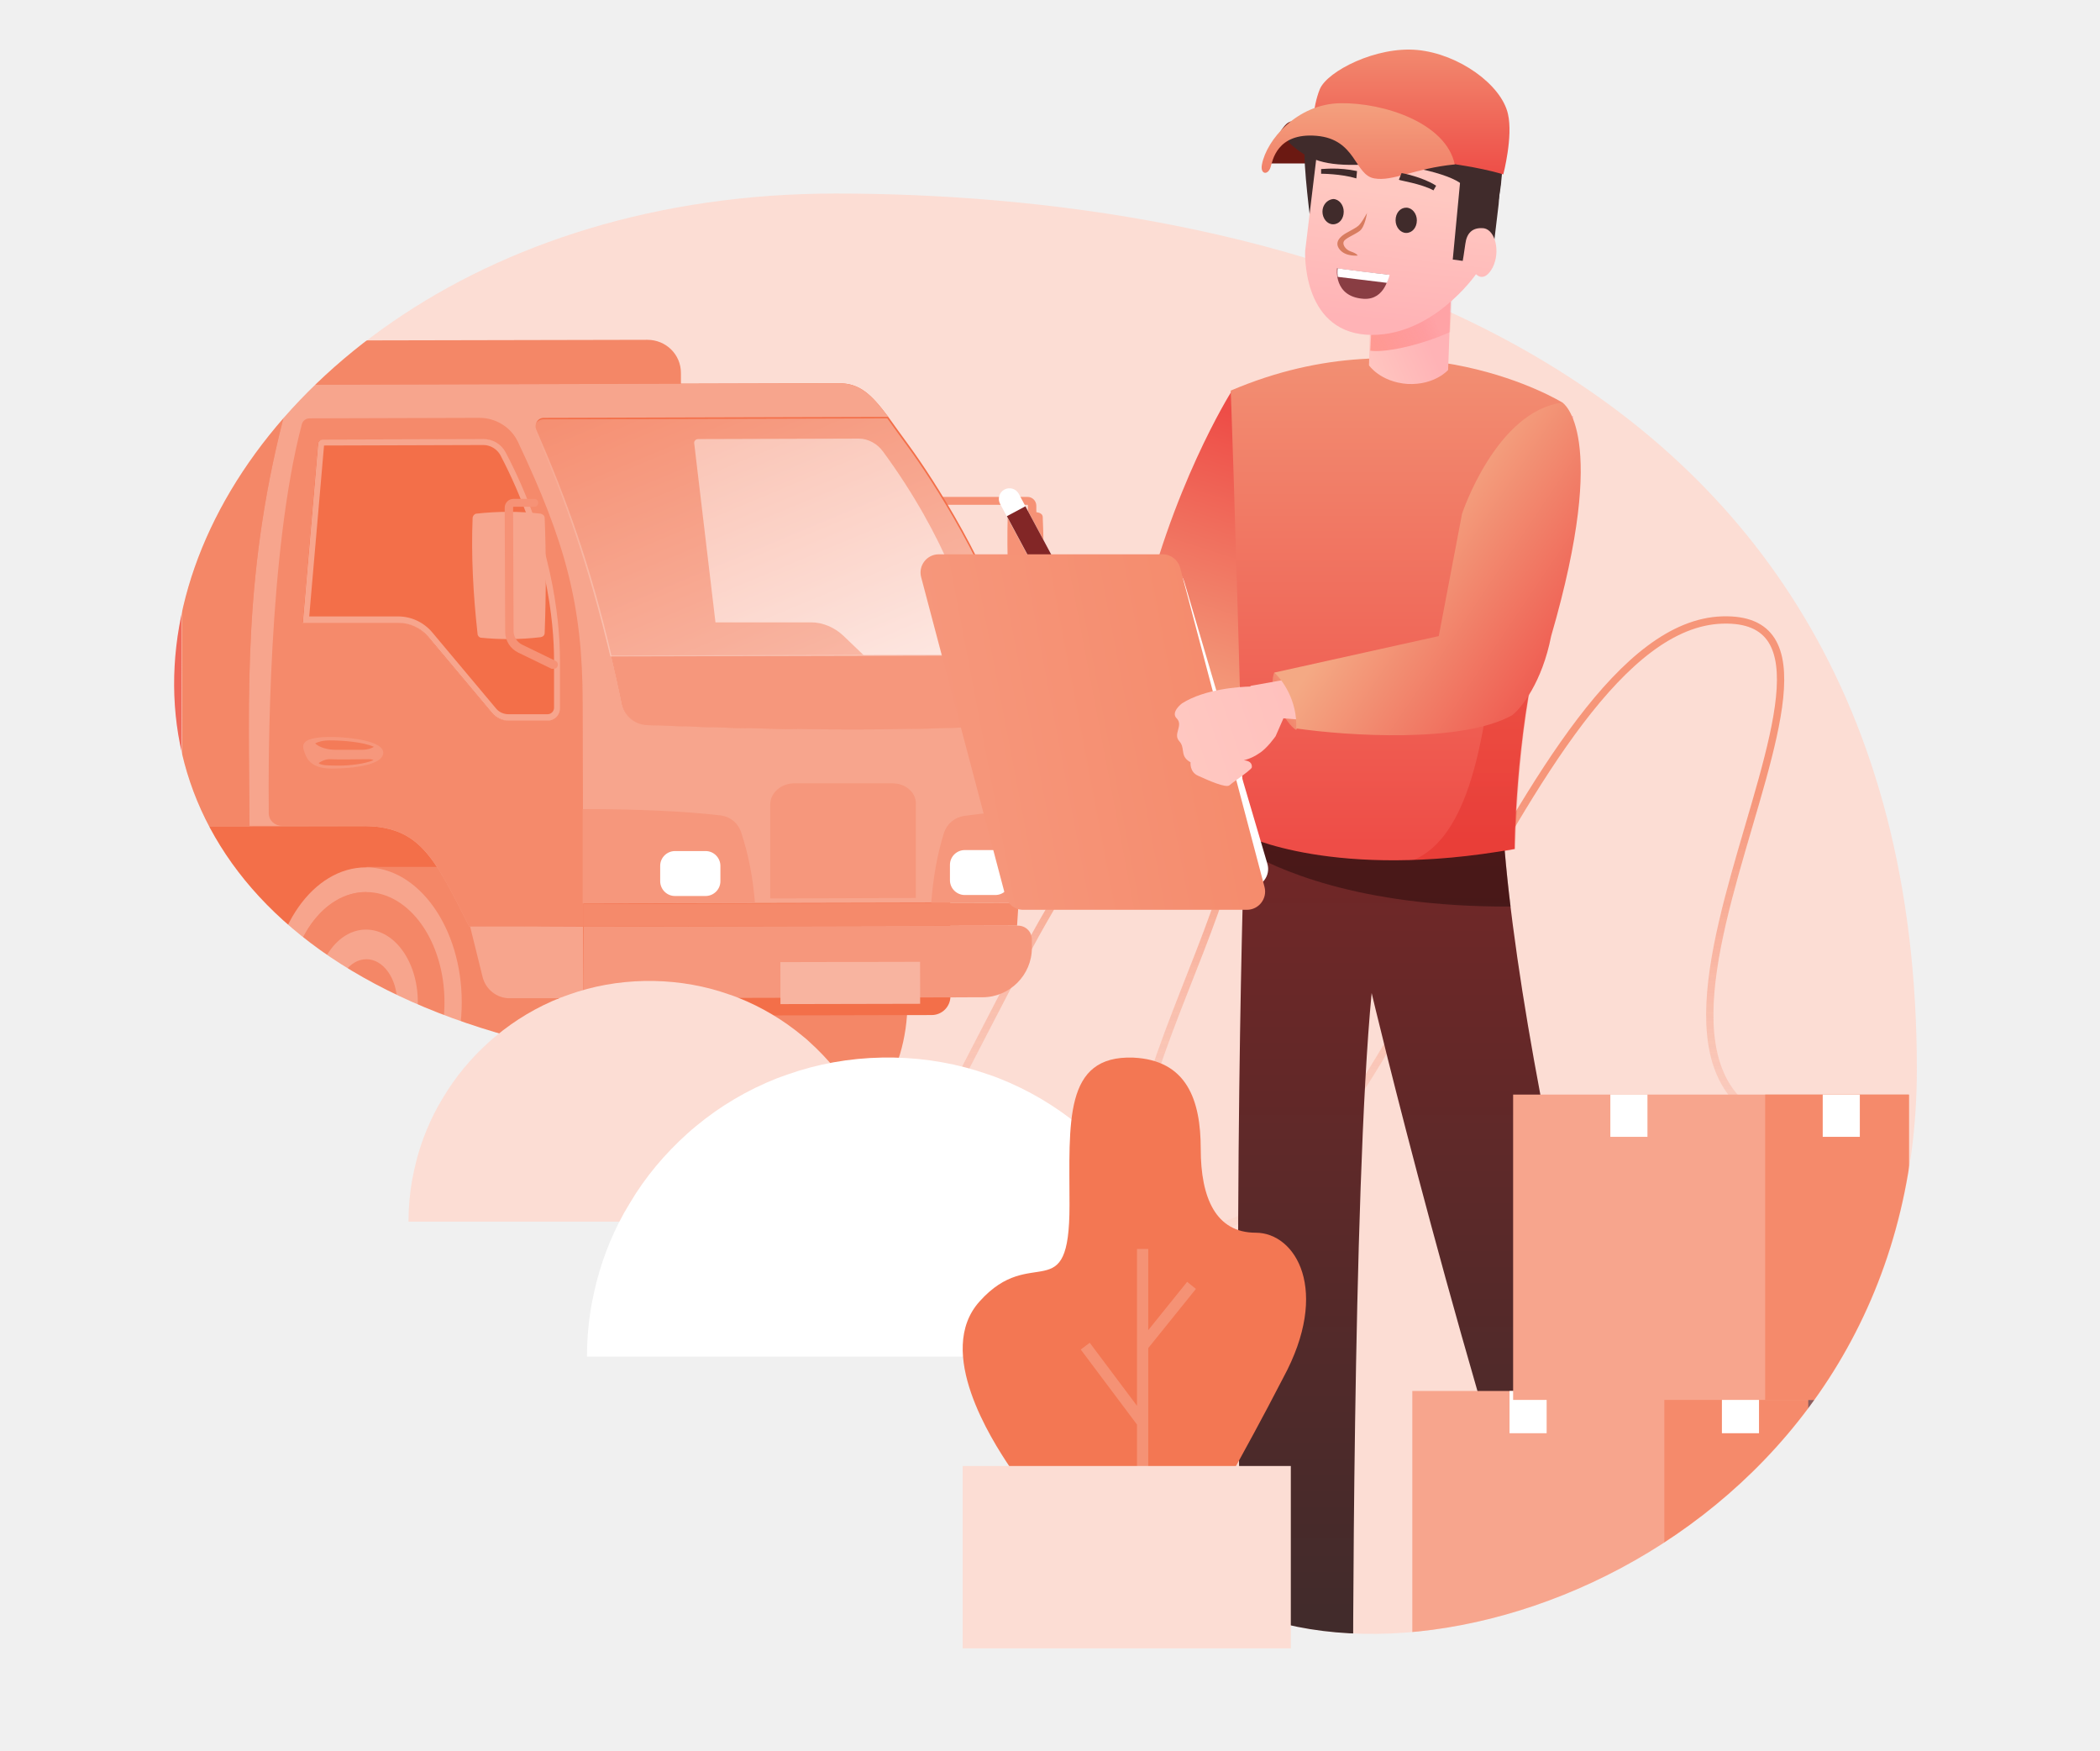
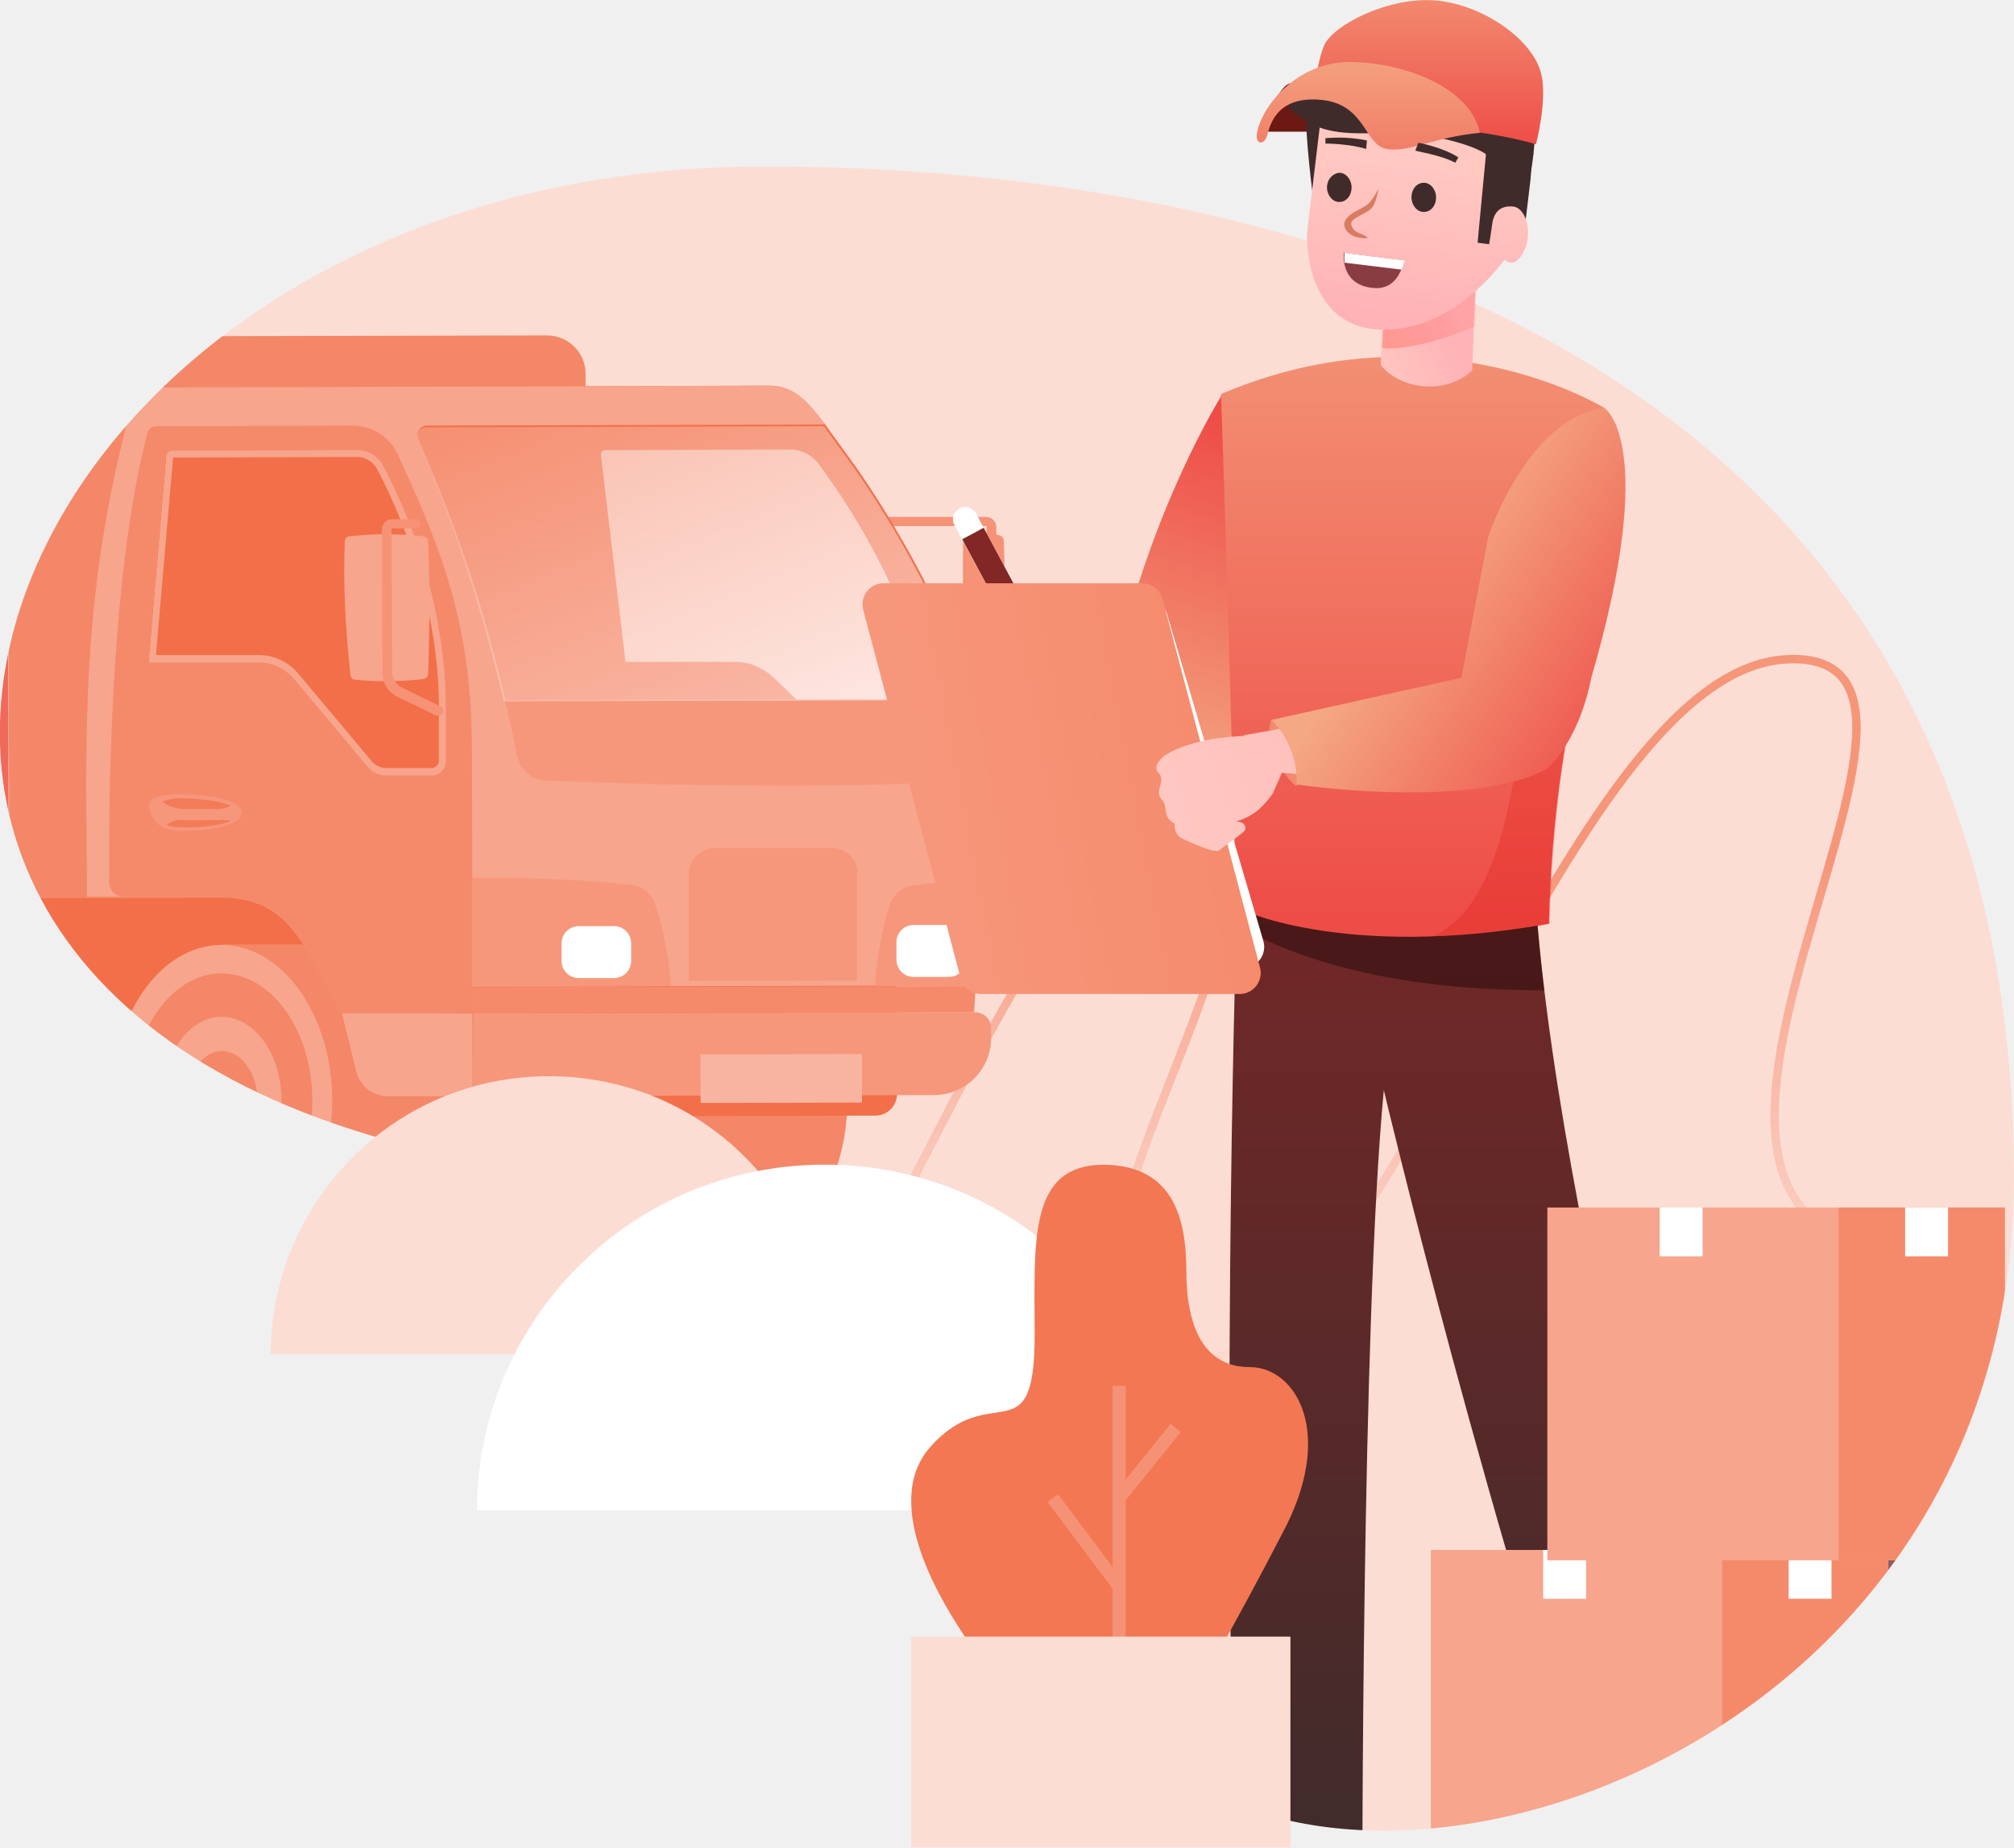
- <svg xmlns="http://www.w3.org/2000/svg" width="576" height="480" viewBox="0 0 576 480" fill="none">
+ <svg xmlns="http://www.w3.org/2000/svg" fill="none" viewBox="47.8 13.57 477.98 438.43">
  <path d="M333.969 438.279C393.666 471.303 525.769 419.964 525.768 293.221C525.767 88.085 338.805 53.071 229.206 53.071C32.664 53.071 -39.511 275.139 193.748 293.221C401.663 309.338 206.52 367.772 333.969 438.279Z" fill="#FCDDD4" />
  <mask id="mask0" style="mask-type:alpha" maskUnits="userSpaceOnUse" x="47" y="53" width="479" height="396">
    <path d="M333.916 438.279C393.612 471.303 525.715 419.964 525.714 293.221C525.713 88.085 338.751 53.071 229.153 53.071C32.61 53.071 -39.565 275.139 193.694 293.221C401.609 309.338 206.466 367.772 333.916 438.279Z" fill="#F6A182" />
  </mask>
  <g mask="url(#mask0)">
    <path opacity="0.7" d="M59 310.876C80.156 283.391 136.192 229.795 191.085 235.292C259.7 242.164 129.331 371 191.085 371C252.838 371 282 212.961 326.6 212.961C371.2 212.961 276.854 329.772 326.6 336.644C376.346 343.515 417.515 171.733 472.408 170.015C527.3 168.298 415.8 310.876 505 310.876" stroke="url(#paint0_linear)" stroke-width="2" />
    <path d="M341.394 228.524C341.394 228.524 337.565 338.165 341.029 462.765C341.029 462.765 351.423 472.616 371.117 466.049C371.117 466.049 370.935 327.402 376.223 272.308C376.223 272.308 401.023 377.023 432.387 467.691C432.387 467.691 453.358 471.704 460.834 459.846C460.834 459.846 418.529 312.99 412.329 228.524H341.394Z" fill="url(#paint1_linear)" />
    <path d="M341.395 228.524H412.329C412.876 234.909 413.423 241.659 414.335 248.592C372.03 248.774 349.6 238.011 341.212 233.085C341.212 229.984 341.395 228.524 341.395 228.524Z" fill="#402B2B" fill-opacity="0.45" style="mix-blend-mode:multiply" />
    <path d="M170.246 274.685C170.246 295.138 182.025 311.664 196.512 311.664H222.778C237.265 311.664 248.909 295.003 248.909 274.685C248.909 254.232 237.13 237.707 222.643 237.707C222.372 237.707 222.237 237.707 221.966 237.707H196.512C181.89 237.707 170.246 254.232 170.246 274.685Z" fill="#F48767" />
    <path d="M-37.308 271.57L68.434 271.3L56.248 264.12L-23.768 264.256L-37.308 271.57Z" fill="#402B2B" />
    <path d="M-137.092 211.295L-136.956 279.156L-51.118 279.02L-23.769 264.256L56.248 264.121L80.889 278.75L255.545 278.343C258.389 278.343 260.69 276.041 260.69 273.196L260.555 210.482L-137.092 211.295Z" fill="#F36F49" />
    <path d="M50.021 226.736L187.038 226.465L186.767 102.256C186.767 97.245 182.706 93.181 177.561 93.181L49.615 93.452L50.021 226.736Z" fill="#F48767" />
    <path d="M-163.628 227.278L49.886 226.872L49.615 93.588L-154.827 93.994C-159.837 93.994 -163.898 98.057 -163.898 103.205L-163.628 227.278Z" fill="#F06A5B" />
    <path d="M152.917 274.685C152.917 295.138 141.274 311.664 126.787 311.664H100.656V299.202C91.043 299.202 83.19 288.23 83.19 274.685C83.19 261.14 90.908 250.169 100.521 250.169V237.707H126.651C141.138 237.843 152.782 254.368 152.917 274.685Z" fill="#F48767" />
    <path d="M78.995 274.957C78.995 291.753 88.608 305.298 100.522 305.162C112.437 305.162 121.914 291.617 121.914 274.821C121.914 258.025 112.302 244.48 100.387 244.616C88.608 244.616 78.995 258.161 78.995 274.957Z" fill="#F48767" />
    <path d="M100.521 294.867C108.374 294.867 114.602 285.928 114.602 274.821C114.602 263.714 108.238 254.909 100.385 254.909C92.533 254.909 86.305 263.849 86.305 274.956C86.305 286.063 92.668 294.867 100.521 294.867ZM100.521 263.036C105.124 263.036 108.915 268.319 108.915 274.821C108.915 281.322 105.124 286.74 100.521 286.74C95.918 286.74 92.126 281.458 92.126 274.956C92.126 268.319 95.782 263.036 100.521 263.036Z" fill="#F7A58D" />
    <path d="M100.521 311.799C115.008 311.799 126.652 295.139 126.652 274.821C126.652 254.503 114.873 237.843 100.386 237.843C85.899 237.843 74.255 254.503 74.255 274.821C74.255 295.139 86.169 311.934 100.521 311.799ZM100.386 244.615C112.3 244.615 121.913 258.16 121.913 274.821C121.913 291.617 112.436 305.162 100.521 305.162C88.606 305.162 78.994 291.617 78.994 274.956C78.994 258.16 88.606 244.615 100.386 244.615Z" fill="#F7A58D" />
    <path d="M96.866 274.821C96.866 271.976 98.491 269.809 100.386 269.809C102.282 269.809 103.907 272.112 104.042 274.821C104.042 277.665 102.417 279.833 100.522 279.833C98.491 279.968 96.866 277.665 96.866 274.821Z" fill="#5B2929" />
    <path d="M277.749 173.504C277.749 174.046 278.155 174.452 278.561 174.588C279.644 174.858 283.706 174.858 284.924 174.452C285.466 174.317 286.007 173.91 286.007 173.233C286.414 162.397 286.414 151.832 286.007 141.808C286.007 141.131 285.466 140.725 284.924 140.589C283.57 140.183 278.832 139.912 277.342 140.454C276.801 140.589 276.395 141.131 276.395 141.673C276.124 151.967 276.53 162.532 277.749 173.504Z" fill="#F69276" />
    <path d="M271.116 183.121C271.251 183.121 271.386 183.121 271.657 182.985L280.864 178.38C283.03 177.296 284.384 175.129 284.384 172.691L284.249 138.693C284.249 137.338 283.166 136.254 281.812 136.254H256.493C255.816 136.254 255.41 136.796 255.41 137.338C255.41 138.015 255.952 138.422 256.493 138.422H281.812C281.947 138.422 281.947 138.557 281.947 138.557L282.082 172.555C282.082 174.181 281.135 175.535 279.781 176.213L270.574 180.818C270.032 181.089 269.762 181.766 270.032 182.308C270.303 182.985 270.709 183.121 271.116 183.121Z" fill="#F69276" />
    <path d="M68.434 226.465C68.434 226.465 71.954 226.465 77.37 226.465H98.897C115.009 226.465 118.8 234.456 128.683 254.097L159.959 253.961C159.959 253.961 159.959 251.659 159.959 247.731L279.375 247.46C279.916 237.572 280.999 217.525 280.999 198.562C280.999 197.884 280.999 197.343 280.999 196.665C280.999 191.247 280.052 185.288 278.427 179.328C272.063 156.03 255.952 131.242 249.318 122.167C247.151 119.187 245.256 116.614 243.631 114.311C239.028 108.216 235.914 105.1 230.092 105.1L85.358 105.507C82.379 105.507 79.671 107.539 78.859 110.383C66.403 156.166 68.298 190.976 68.434 226.465ZM190.422 121.625C190.287 120.948 190.828 120.406 191.505 120.406L235.508 120.271C238.08 120.271 240.653 121.625 242.277 123.928C259.472 147.361 266.377 168.762 268.949 181.089L271.657 194.092C272.063 195.988 270.845 197.478 268.949 197.478H258.254C256.493 197.478 254.598 196.665 253.244 195.311L231.31 174.316C228.873 172.013 225.624 170.659 222.51 170.659H196.244L190.422 121.625Z" fill="#F36F49" />
    <path d="M167.675 179.735C168.623 184.069 169.706 188.539 170.653 193.28C171.33 196.531 174.174 198.833 177.423 198.969C220.207 200.459 255.68 200.594 280.998 198.698C280.998 198.021 280.998 197.479 280.998 196.802C280.998 191.383 280.05 185.424 278.426 179.464L167.675 179.735Z" fill="#F6977C" />
    <path d="M88.606 120.542L132.608 120.407C135.181 120.407 137.482 121.761 138.701 124.064C151.022 147.497 153.594 168.898 153.594 181.224V194.228C153.594 196.124 152.105 197.614 150.209 197.614H139.513C137.753 197.614 135.993 196.801 134.91 195.447L117.309 174.452C115.278 172.149 112.435 170.659 109.321 170.795H83.055L87.252 121.761C87.252 121.084 87.793 120.542 88.606 120.542Z" fill="#F36F49" />
    <path d="M68.434 226.465C68.434 226.465 71.954 226.465 77.37 226.465H98.897C115.009 226.465 118.8 234.456 128.683 254.097L159.959 253.961C159.959 253.961 159.959 251.659 159.959 247.731L279.375 247.46C279.916 237.572 280.999 217.525 280.999 198.562C255.681 200.458 220.073 200.458 177.424 198.833C174.175 198.697 171.332 196.395 170.655 193.144C169.707 188.403 168.624 183.798 167.676 179.599C161.854 154.811 155.491 137.067 147.097 117.833C146.42 116.343 147.503 114.582 149.127 114.582L243.631 114.311C239.028 108.216 235.914 105.1 230.092 105.1L85.358 105.507C82.379 105.507 79.671 107.539 78.859 110.383C66.403 156.166 68.298 190.976 68.434 226.465ZM82.921 170.794L87.118 121.761C87.118 121.084 87.795 120.542 88.472 120.542L132.474 120.406C135.047 120.406 137.348 121.761 138.567 124.064C150.888 147.497 153.46 168.898 153.46 181.224V194.227C153.46 196.124 151.971 197.614 150.075 197.614H139.379C137.619 197.614 135.859 196.801 134.776 195.446L117.175 174.451C115.144 172.149 112.301 170.659 109.187 170.794H82.921Z" fill="#F7A58D" />
    <path d="M73.713 222.943C73.713 224.975 75.338 226.465 77.369 226.465H98.896C115.008 226.465 118.799 234.457 128.682 254.097L159.958 253.962C159.958 253.962 159.958 251.659 159.958 247.731L159.823 192.873C159.823 165.647 154.949 148.445 142.086 121.219C140.191 117.156 135.994 114.582 131.526 114.582L84.951 114.718C83.868 114.718 83.055 115.395 82.784 116.343C73.578 151.29 73.578 208.179 73.713 222.943ZM82.92 170.795L87.117 121.761C87.117 121.084 87.794 120.542 88.471 120.542L132.473 120.407C135.046 120.407 137.348 121.761 138.566 124.064C150.887 147.497 153.459 168.898 153.459 181.224V194.228C153.459 196.124 151.97 197.614 150.074 197.614H139.378C137.618 197.614 135.858 196.801 134.775 195.447L117.174 174.452C115.143 172.149 112.3 170.659 109.186 170.795H82.92Z" fill="#F58A6B" />
    <path d="M88.877 122.167L132.608 122.032C134.504 122.032 136.264 123.116 137.212 124.741C149.938 148.987 151.969 170.524 151.969 181.089V194.092C151.969 195.04 151.157 195.853 150.209 195.853H139.513C138.159 195.853 136.941 195.311 136.128 194.363L118.527 173.368C116.226 170.659 112.841 169.034 109.185 169.034H84.815L88.877 122.167ZM88.606 120.542C87.929 120.542 87.252 121.084 87.252 121.761L83.055 170.795H109.321C112.435 170.795 115.278 172.149 117.309 174.452L134.91 195.447C135.993 196.801 137.753 197.614 139.513 197.614H150.209C152.105 197.614 153.594 196.124 153.594 194.228V181.224C153.594 168.898 151.022 147.497 138.701 124.064C137.482 121.761 135.181 120.407 132.608 120.407L88.606 120.542Z" fill="#F7A58D" />
    <path d="M159.824 221.859V247.731L207.076 247.595C206.535 240.823 205.316 234.321 203.285 228.226C202.473 225.788 200.442 224.027 197.869 223.62C187.444 222.401 174.176 221.859 159.824 221.859ZM255.411 247.595H278.834C279.24 241.906 279.646 232.696 280.052 222.266C274.366 222.537 269.086 223.078 264.347 223.756C261.775 224.162 259.744 225.923 258.931 228.361C257.036 234.321 255.953 240.823 255.411 247.595Z" fill="#F6977C" />
    <path d="M159.959 273.738L269.491 273.467C276.938 273.467 283.03 267.371 283.03 259.921V257.619C283.03 255.452 281.27 253.826 279.239 253.826L160.094 254.097L159.959 273.738Z" fill="#F6977C" />
    <path d="M139.785 273.738H159.959V254.097H128.954L132.339 267.778C133.151 271.299 136.265 273.738 139.785 273.738Z" fill="#F7A58D" />
    <path d="M91.585 202.084C96.189 202.22 105.125 203.168 105.125 206.419C105.125 209.669 97.272 210.753 90.908 210.753C84.545 210.753 83.868 207.231 83.326 205.741C82.92 204.251 82.514 201.949 91.585 202.084Z" fill="#F6977C" />
    <path d="M91.992 205.606C89.825 205.606 87.524 204.928 86.44 203.845C87.253 203.438 88.471 203.032 90.367 203.032C93.887 203.032 99.573 203.438 102.552 204.793C102.146 205.064 101.063 205.606 99.303 205.606C97.136 205.606 94.293 205.606 91.992 205.606Z" fill="#F47B58" />
    <path d="M101.063 208.179C101.876 208.179 102.282 208.315 102.417 208.45C99.98 209.534 95.512 209.94 93.346 209.94C90.232 209.94 88.066 209.94 87.389 209.263C87.93 208.857 89.149 208.179 90.367 208.179C91.992 208.315 99.98 208.179 101.063 208.179Z" fill="#F47B58" />
    <path d="M159.959 247.866C159.959 251.794 159.959 254.097 159.959 254.097L278.969 253.826C278.969 253.826 279.104 251.523 279.375 247.595L159.959 247.866Z" fill="#F58A6B" />
    <g opacity="0.2">
      <path d="M211.273 220.505V246.376L251.214 246.24V220.369C251.214 217.254 248.371 214.816 244.851 214.816H217.501C214.117 214.951 211.273 217.525 211.273 220.505Z" fill="#F16036" />
    </g>
    <path d="M264.617 245.428H273.012C275.178 245.428 277.073 243.667 277.073 241.364V237.166C277.073 234.998 275.313 233.102 273.012 233.102H264.617C262.451 233.102 260.556 234.863 260.556 237.166V241.364C260.556 243.667 262.451 245.428 264.617 245.428Z" fill="white" />
    <path d="M185.14 245.699H193.534C195.7 245.699 197.596 243.938 197.596 241.636V237.437C197.596 235.27 195.836 233.373 193.534 233.373H185.14C182.974 233.373 181.078 235.134 181.078 237.437V241.636C181.078 243.803 182.838 245.699 185.14 245.699Z" fill="white" />
    <path d="M130.984 173.775C130.984 174.317 131.39 174.723 131.797 174.859C137.077 175.4 142.628 175.4 148.315 174.723C148.992 174.588 149.398 174.181 149.398 173.504C149.804 162.668 149.804 152.103 149.398 142.079C149.398 141.402 148.856 140.996 148.315 140.86C142.493 140.183 136.671 140.183 130.578 140.86C130.037 140.996 129.63 141.538 129.63 142.079C129.224 152.238 129.766 162.803 130.984 173.775Z" fill="#F7A58D" />
    <path d="M151.969 183.392C152.375 183.392 152.781 183.121 152.917 182.715C153.187 182.173 152.917 181.496 152.375 181.225L143.168 176.755C141.814 176.078 140.867 174.588 140.867 173.098L140.731 139.099C140.731 138.964 140.867 138.964 140.867 138.964H146.553C147.23 138.964 147.636 138.422 147.636 137.88C147.636 137.203 147.095 136.797 146.553 136.797H140.867C139.513 136.797 138.43 137.88 138.43 139.235L138.565 173.233C138.565 175.671 139.919 177.838 142.085 178.922L151.292 183.392C151.698 183.392 151.834 183.392 151.969 183.392Z" fill="#F69276" />
    <path d="M214.065 275.341L252.381 275.258L252.356 263.745L214.04 263.828L214.065 275.341Z" fill="#F8B4A0" />
    <path opacity="0.6" d="M146.836 118.243C155.23 137.477 161.458 155.221 167.415 180.008L278.166 179.737C271.803 156.44 255.691 131.652 249.057 122.577C246.891 119.597 244.995 117.024 243.37 114.721L148.867 114.992C147.242 115.127 146.159 116.753 146.836 118.243Z" fill="url(#paint2_linear)" />
    <path d="M566.911 381.428H458.482V465.155H566.911V381.428Z" fill="#8C5E5E" />
    <path d="M495.327 381.428H485.151V393.013H495.327V381.428Z" fill="#A3774A" />
    <path d="M495.806 381.428H387.377V465.155H495.806V381.428Z" fill="#F7A58D" />
    <path d="M495.98 381.428H456.504V465.155H495.98V381.428Z" fill="#F58A6B" />
    <path d="M482.471 381.428H472.295V393.013H482.471V381.428Z" fill="white" />
    <path d="M424.22 381.428H414.044V393.013H424.22V381.428Z" fill="white" />
    <path d="M523.458 300.154H415.029V383.881H523.458V300.154Z" fill="#F7A58D" />
    <path d="M523.633 300.154H484.156V383.881H523.633V300.154Z" fill="#F58A6B" />
    <path d="M510.124 300.154H499.947V311.739H510.124V300.154Z" fill="white" />
    <path d="M451.872 300.154H441.696V311.739H451.872V300.154Z" fill="white" />
  </g>
  <path d="M348.506 44.817H366.011L368.382 34.236C368.382 34.236 361.453 38.249 359.811 35.513C358.17 32.776 358.535 33.871 356.894 34.236C355.253 34.601 355.253 32.411 353.247 33.688C351.058 35.148 347.776 42.08 348.506 44.817Z" fill="#6B1912" />
  <path d="M310.012 182.23L327.338 156.039L352.32 163.292C351.353 171.028 335.262 194.184 327.338 204.794L310.012 182.23Z" fill="url(#paint3_linear)" />
  <path d="M312.43 172.754C320.936 134.06 337.658 107.543 337.658 107.543C347.071 109.609 350.523 142.522 350.523 142.522C348.527 154.016 342.47 183.891 337.658 194.915L312.43 172.754Z" fill="url(#paint4_linear)" />
  <path d="M337.564 107.114C337.564 107.114 338.476 128.093 341.211 228.977C341.211 228.977 366.011 241.565 415.428 232.808C415.428 232.808 415.61 202.525 422.357 175.708C422.357 175.708 434.939 125.174 428.557 110.397C428.557 110.397 388.258 85.404 337.564 107.114Z" fill="url(#paint5_linear)" />
  <path d="M375.858 87.119L375.493 100.181C375.493 100.181 378.593 104.742 386.069 105.289C393.545 105.654 397.192 101.458 397.192 101.458L397.922 82.011C388.622 86.024 379.505 87.666 375.858 87.119Z" fill="url(#paint6_linear)" />
  <path d="M376.587 81.756L375.858 96.168C379.505 96.715 388.623 95.073 397.74 91.059L398.287 81.756H376.587Z" fill="url(#paint7_linear)" style="mix-blend-mode:multiply" />
  <path d="M426.004 138.856C426.004 138.856 415.246 163.12 411.416 174.066C407.587 184.829 407.587 227.7 387.528 235.909C387.528 235.909 408.863 234.632 415.61 232.808C415.61 232.808 415.975 200.518 422.54 175.707C422.54 175.707 427.098 149.62 428.922 137.762L426.004 138.856Z" fill="#EE4D47" fill-opacity="0.29" style="mix-blend-mode:multiply" />
  <path d="M411.78 50.013C411.416 50.195 411.051 56.033 411.051 56.033L409.592 68.256L402.845 73.546L399.016 75.188C399.016 75.188 393.363 72.817 394.092 70.627C394.822 68.621 398.469 39.797 399.198 39.797C399.927 39.797 405.763 43.993 405.763 43.993L411.78 50.013Z" fill="#402B2B" />
  <path d="M358.351 39.067C356.71 39.067 359.263 59.134 359.263 59.134L362.181 51.107L364.187 41.438L358.351 39.067Z" fill="#402B2B" />
  <path d="M361.088 43.08L357.988 68.803C357.988 68.803 356.894 90.512 374.764 91.789C392.635 92.884 404.852 75.188 404.852 75.188C404.852 75.188 407.041 77.742 409.411 73.364C411.599 68.986 410.14 63.148 407.041 62.6C403.758 62.236 402.299 64.06 401.935 66.796C401.57 69.533 401.205 71.54 401.205 71.54L398.47 71.175L400.476 50.013C400.476 50.013 396.282 41.803 391.541 40.161C386.8 38.52 382.606 45.087 382.606 45.087C382.606 45.087 378.229 45.999 374.035 45.087C369.841 44.175 367.106 43.08 367.106 43.08C367.106 43.08 364.553 43.81 361.088 43.08Z" fill="url(#paint8_linear)" />
  <path d="M374.035 81.938C380.052 82.303 380.964 75.371 380.964 75.371C380.964 75.371 367.105 73.729 366.741 73.546C366.741 73.546 365.647 81.391 374.035 81.938Z" fill="#893D43" />
  <path d="M380.417 77.56C380.964 76.283 381.146 75.371 381.146 75.371C381.146 75.371 367.288 73.729 366.923 73.546C366.923 73.546 366.741 74.458 366.923 75.918L380.417 77.56Z" fill="#FFFEFF" />
  <path d="M379.868 36.513V17.905C390.992 18.452 402.48 20.641 408.133 27.573C414.88 35.783 411.05 54.756 411.05 54.756C411.05 54.756 402.845 53.844 401.386 51.107C399.927 48.371 386.068 44.54 375.492 45.087C364.916 45.634 359.81 44.54 354.522 39.979C353.428 39.067 352.516 37.79 351.786 36.33H379.868V36.513Z" fill="#402B2B" />
  <path d="M412.328 47.824C412.328 47.824 404.487 45.27 391.358 44.175C369.294 34.871 359.811 36.513 359.811 36.513C359.811 36.513 359.994 29.398 361.999 24.472C364.005 19.547 377.499 12.614 388.805 13.709C400.111 14.804 411.781 23.195 413.605 31.222C415.064 37.425 412.328 47.824 412.328 47.824Z" fill="url(#paint9_linear)" />
  <path d="M399.018 45.087C396.647 33.776 379.688 28.121 367.653 28.303C355.8 28.486 347.412 38.337 346.136 45.087C345.589 47.824 347.777 48.188 348.506 45.817C349.053 44.175 350.147 36.33 361.089 37.242C372.03 38.155 371.483 48.006 376.953 48.918C382.059 49.83 387.894 46.182 399.018 45.087Z" fill="url(#paint10_linear)" />
  <path d="M362.364 47.641V46.364C362.911 46.364 367.105 45.817 372.211 46.911L372.029 48.918C367.835 47.641 362.364 47.641 362.364 47.641Z" fill="#402B2B" />
  <path d="M393.181 52.202C389.898 50.377 383.699 49.465 383.699 49.283L384.428 47.459C384.61 47.459 390.263 48.553 393.91 50.925L393.181 52.202Z" fill="#402B2B" />
  <path d="M374.947 58.404C374.947 58.404 374.4 62.236 372.941 63.33C371.483 64.425 368.93 65.337 368.565 66.249C368.2 66.979 368.93 68.438 370.571 68.986C372.212 69.533 372.394 70.08 372.394 70.08C372.394 70.08 369.112 70.445 367.471 68.438C365.83 66.431 367.653 64.79 369.294 63.877C370.935 62.965 371.665 62.6 372.394 62.053C373.306 61.506 374.947 58.404 374.947 58.404Z" fill="#D87C60" />
  <path d="M382.788 60.411C382.788 62.235 384.064 63.877 385.705 63.877C387.347 63.877 388.623 62.418 388.623 60.411C388.623 58.587 387.347 56.945 385.705 56.945C384.064 56.945 382.788 58.404 382.788 60.411Z" fill="#402B2B" />
  <path d="M362.729 58.04C362.729 59.864 364.006 61.506 365.647 61.506C367.288 61.506 368.564 60.046 368.564 58.04C368.564 56.215 367.288 54.574 365.647 54.574C364.006 54.756 362.729 56.215 362.729 58.04Z" fill="#402B2B" />
  <path d="M274.316 138.174C273.557 136.758 274.09 134.995 275.506 134.237C276.922 133.478 278.685 134.011 279.444 135.427L289.061 153.372L283.933 156.12L274.316 138.174Z" fill="white" />
  <path d="M276.172 141.554L281.254 138.83L292.245 159.34L287.163 162.064L276.172 141.554Z" fill="#822626" />
  <path d="M350.709 193.706C348.453 189.193 348.963 185.648 349.5 184.439C351.784 185.782 356.512 189.193 357.156 192.095C357.801 194.996 356.35 198.676 355.544 200.153C354.873 199.885 352.966 198.219 350.709 193.706Z" fill="url(#paint11_linear)" />
  <path d="M253.909 162.229C252.965 159.026 255.366 155.816 258.705 155.816H320.003C322.22 155.816 324.172 157.276 324.799 159.403L347.626 236.884C348.57 240.087 346.169 243.297 342.83 243.297H281.532C279.315 243.297 277.363 241.837 276.736 239.71L253.909 162.229Z" fill="white" />
  <path d="M252.66 158.278C251.821 155.106 254.213 152 257.494 152H318.873C321.142 152 323.127 153.528 323.707 155.722L346.836 243.203C347.675 246.375 345.283 249.481 342.002 249.481H280.623C278.354 249.481 276.369 247.953 275.789 245.759L252.66 158.278Z" fill="url(#paint12_linear)" />
  <path fill-rule="evenodd" clip-rule="evenodd" d="M416.341 191.944C429.653 172.606 431.477 114.046 431.477 114.046C419.228 115.639 413.378 127.764 409.62 135.552C407.783 139.359 406.446 142.13 405.106 142.13L399.465 177.992L343.054 188.065C343.007 188.13 342.961 188.195 342.915 188.259C340.138 188.331 330.493 188.875 324.194 192.886C324.194 192.886 320.932 195.332 322.807 197.046C323.704 198.025 323.418 199.086 323.132 200.146C322.847 201.206 322.561 202.267 323.458 203.246C324.214 204.073 324.333 204.927 324.449 205.769C324.608 206.922 324.764 208.048 326.556 209.04C326.556 209.04 326.229 211.65 328.594 212.712C328.701 212.76 328.814 212.812 328.933 212.865C331.431 213.99 336.304 216.184 337.238 215.328C337.589 215.006 338.465 214.37 339.448 213.656C341.205 212.379 343.303 210.855 343.356 210.437C343.438 209.784 343.275 208.642 341.154 208.478C341.154 208.478 343.193 208.071 345.314 206.604C347.517 205.3 349.883 201.875 349.883 201.875L352.028 196.974C404.294 201.429 416.341 191.944 416.341 191.944Z" fill="url(#paint13_linear)" />
  <path d="M401.023 140.863L395.918 167.681L394.629 174.43L349.5 184.439C351.649 186.319 355.867 192.014 355.544 199.75C369.513 201.765 400.915 203.86 414.776 196.124C417.304 194.153 422.979 187.054 425.458 174.43C441.688 118.607 428.558 110.397 428.558 110.397C410.323 112.769 401.023 140.863 401.023 140.863Z" fill="url(#paint14_linear)" />
  <path d="M242.567 320.843C241.221 314.64 238.999 308.775 236.038 303.382C235.634 302.64 235.163 301.831 234.691 301.09C231.258 295.36 227.018 290.236 222.104 285.787C221.498 285.18 220.825 284.64 220.152 284.101C214.901 279.719 208.911 276.146 202.449 273.584C201.641 273.247 200.833 272.978 200.025 272.708C193.563 270.416 186.563 269.135 179.36 269C178.957 269 178.485 269 178.082 269C177.678 269 177.206 269 176.803 269C169.533 269.135 162.6 270.416 156.138 272.708C155.33 272.978 154.522 273.315 153.714 273.584C147.252 276.146 141.262 279.719 136.011 284.101C135.338 284.64 134.665 285.247 134.059 285.787C129.145 290.236 124.837 295.36 121.472 301.09C121 301.831 120.597 302.64 120.125 303.382C117.164 308.775 114.942 314.64 113.596 320.843C113.394 321.719 113.259 322.596 113.058 323.472C112.384 327.247 112.048 331.09 112.048 335H244.048C244.048 331.09 243.711 327.18 243.038 323.472C242.904 322.596 242.769 321.719 242.567 320.843Z" fill="#FCDDD4" />
  <path d="M324.154 354.411C322.471 346.705 319.694 339.418 315.992 332.717C315.487 331.796 314.898 330.791 314.309 329.869C310.018 322.75 304.717 316.384 298.575 310.856C297.818 310.102 296.976 309.432 296.135 308.762C289.572 303.318 282.083 298.878 274.006 295.696C272.996 295.277 271.987 294.942 270.977 294.607C262.899 291.759 254.149 290.168 245.146 290C244.641 290 244.052 290 243.547 290C243.042 290 242.453 290 241.948 290C232.861 290.168 224.195 291.759 216.117 294.607C215.107 294.942 214.098 295.361 213.088 295.696C205.011 298.878 197.522 303.318 190.959 308.762C190.118 309.432 189.276 310.186 188.519 310.856C182.377 316.384 176.992 322.75 172.785 329.869C172.196 330.791 171.691 331.796 171.102 332.717C167.4 339.418 164.623 346.705 162.94 354.411C162.688 355.499 162.519 356.588 162.267 357.677C161.426 362.368 161.005 367.142 161.005 372H326.005C326.005 367.142 325.584 362.284 324.743 357.677C324.574 356.588 324.406 355.499 324.154 354.411Z" fill="white" />
  <path d="M344.426 338.029C333.457 338.029 329.343 328.427 329.343 315.053C329.343 301.678 325.572 290.704 310.833 290.018C291.637 289.333 293.351 307.851 293.351 330.485C293.351 359.291 283.067 340.773 268.67 356.891C256.33 370.608 272.098 394.957 276.897 402.158H338.941C340.998 398.386 346.139 389.127 351.967 377.81C364.993 353.804 355.395 338.029 344.426 338.029Z" fill="#F37753" />
  <path opacity="0.2" fill-rule="evenodd" clip-rule="evenodd" d="M314.946 342.487H311.861V385.495L298.902 368.209L296.434 370.061L311.861 390.639V402.158H314.946V369.664L328.018 353.444L325.617 351.506L314.946 364.747V342.487Z" fill="white" />
  <rect x="264.053" y="402" width="90" height="50" fill="#FCDDD4" />
  <defs>
    <linearGradient id="paint0_linear" x1="282" y1="217.584" x2="282" y2="415.302" gradientUnits="userSpaceOnUse">
      <stop stop-color="#F37753" />
      <stop offset="1" stop-color="white" stop-opacity="0" />
    </linearGradient>
    <linearGradient id="paint1_linear" x1="400.206" y1="160.694" x2="400.206" y2="468.345" gradientUnits="userSpaceOnUse">
      <stop stop-color="#822626" />
      <stop offset="0.943" stop-color="#402B2B" />
    </linearGradient>
    <linearGradient id="paint2_linear" x1="198.5" y1="94" x2="251.5" y2="221" gradientUnits="userSpaceOnUse">
      <stop stop-color="#F7A58D" />
      <stop offset="0.926" stop-color="white" />
    </linearGradient>
    <linearGradient id="paint3_linear" x1="329.852" y1="156.039" x2="329.852" y2="204.011" gradientUnits="userSpaceOnUse">
      <stop stop-color="#FFB3B6" />
      <stop offset="1" stop-color="#FFC8C1" />
    </linearGradient>
    <linearGradient id="paint4_linear" x1="319.28" y1="201.765" x2="346.679" y2="116.342" gradientUnits="userSpaceOnUse">
      <stop stop-color="#F4A984" />
      <stop offset="1" stop-color="#EE4D47" />
    </linearGradient>
    <linearGradient id="paint5_linear" x1="383.964" y1="45.829" x2="383.964" y2="231.179" gradientUnits="userSpaceOnUse">
      <stop stop-color="#F4A984" />
      <stop offset="1" stop-color="#EE4D47" />
    </linearGradient>
    <linearGradient id="paint6_linear" x1="394.18" y1="99.24" x2="375.727" y2="107.199" gradientUnits="userSpaceOnUse">
      <stop stop-color="#FFB3B6" />
      <stop offset="1" stop-color="#FFC8C1" />
    </linearGradient>
    <linearGradient id="paint7_linear" x1="394.545" y1="90.087" x2="375.988" y2="97.946" gradientUnits="userSpaceOnUse">
      <stop stop-color="#FFB3B6" stop-opacity="0.31" />
      <stop offset="1" stop-color="#FFC8C1" />
    </linearGradient>
    <linearGradient id="paint8_linear" x1="355.612" y1="85.543" x2="359.559" y2="50.273" gradientUnits="userSpaceOnUse">
      <stop stop-color="#FFB3B6" />
      <stop offset="1" stop-color="#FFC8C1" />
    </linearGradient>
    <linearGradient id="paint9_linear" x1="386.922" y1="-4.788" x2="386.922" y2="48.255" gradientUnits="userSpaceOnUse">
      <stop stop-color="#F4A984" />
      <stop offset="1" stop-color="#EE4D47" />
    </linearGradient>
    <linearGradient id="paint10_linear" x1="388.309" y1="23.047" x2="388.309" y2="78.191" gradientUnits="userSpaceOnUse">
      <stop stop-color="#F4A984" />
      <stop offset="1" stop-color="#EE4D47" />
    </linearGradient>
    <linearGradient id="paint11_linear" x1="356.753" y1="185.245" x2="337.977" y2="192.679" gradientUnits="userSpaceOnUse">
      <stop stop-color="#F4A984" />
      <stop offset="1" stop-color="#EE4D47" />
    </linearGradient>
    <linearGradient id="paint12_linear" x1="348" y1="201" x2="170" y2="235" gradientUnits="userSpaceOnUse">
      <stop stop-color="#F58A6B" />
      <stop offset="1" stop-color="#F7A58D" />
    </linearGradient>
    <linearGradient id="paint13_linear" x1="413.518" y1="164.845" x2="318.985" y2="196.356" gradientUnits="userSpaceOnUse">
      <stop stop-color="#FFB3B6" />
      <stop offset="1" stop-color="#FFC8C1" />
    </linearGradient>
    <linearGradient id="paint14_linear" x1="380.929" y1="151.398" x2="436.004" y2="188.557" gradientUnits="userSpaceOnUse">
      <stop stop-color="#F4A984" />
      <stop offset="1" stop-color="#EE4D47" />
    </linearGradient>
  </defs>
</svg>
